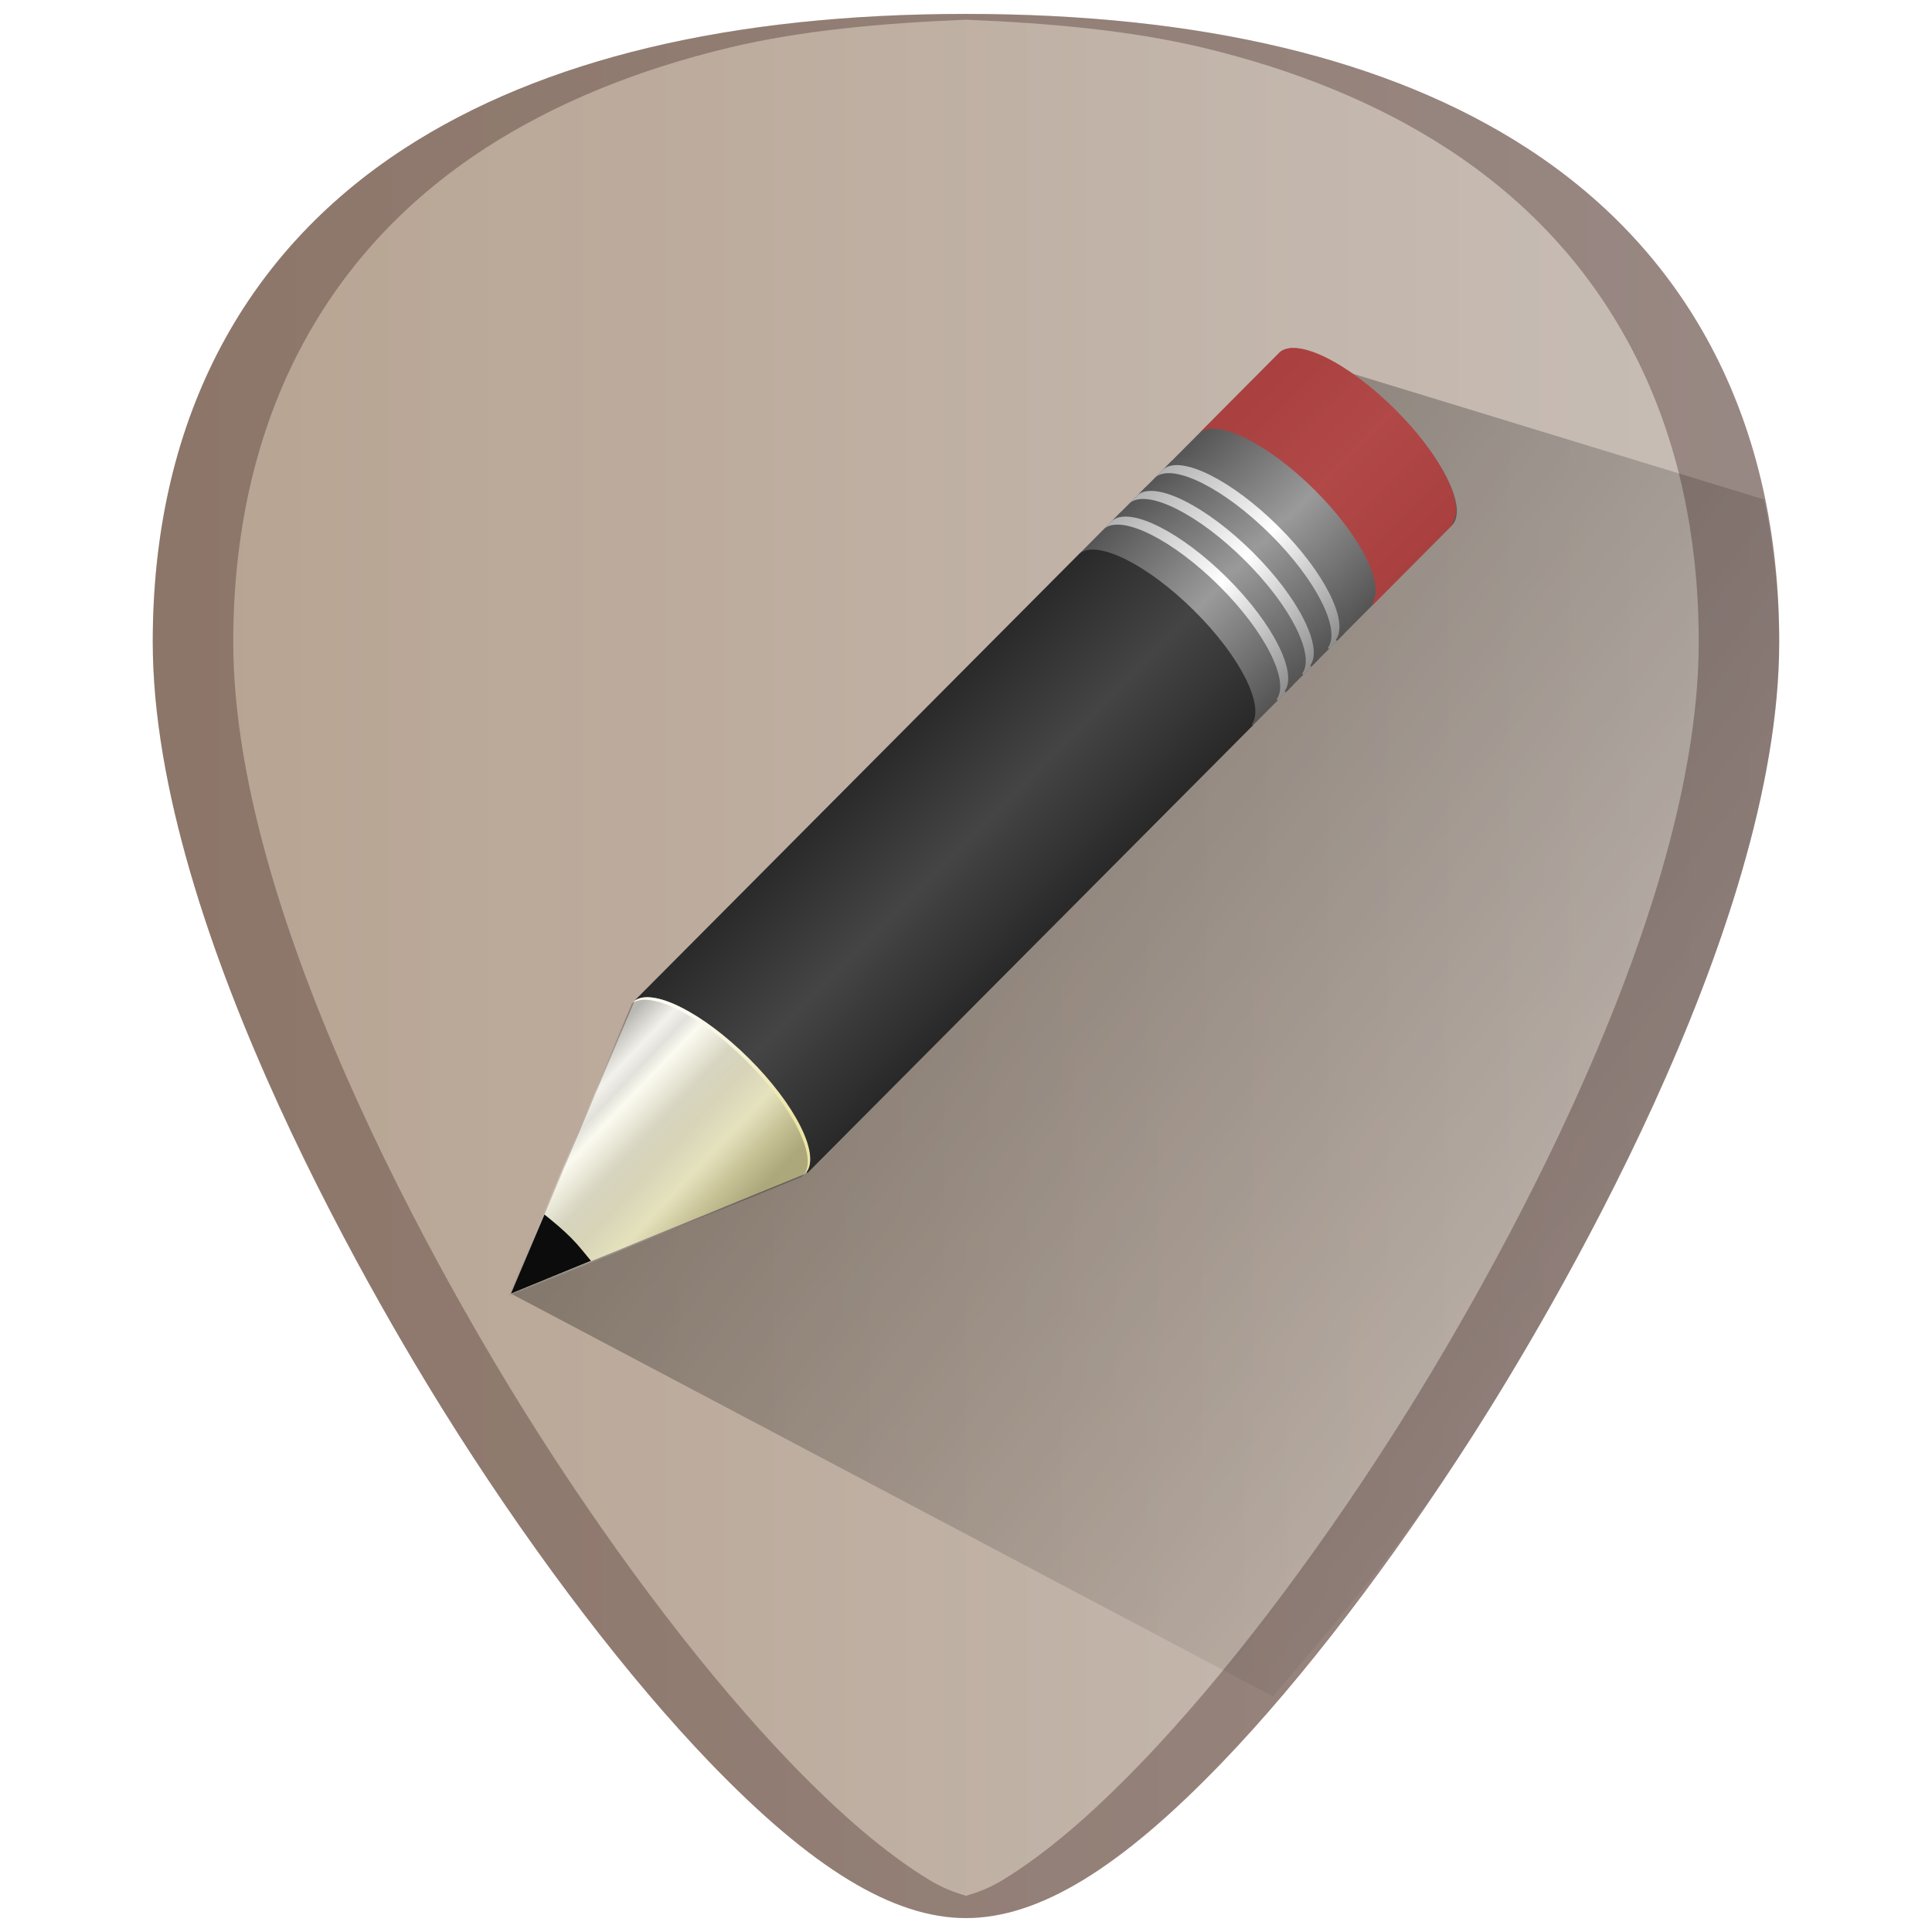
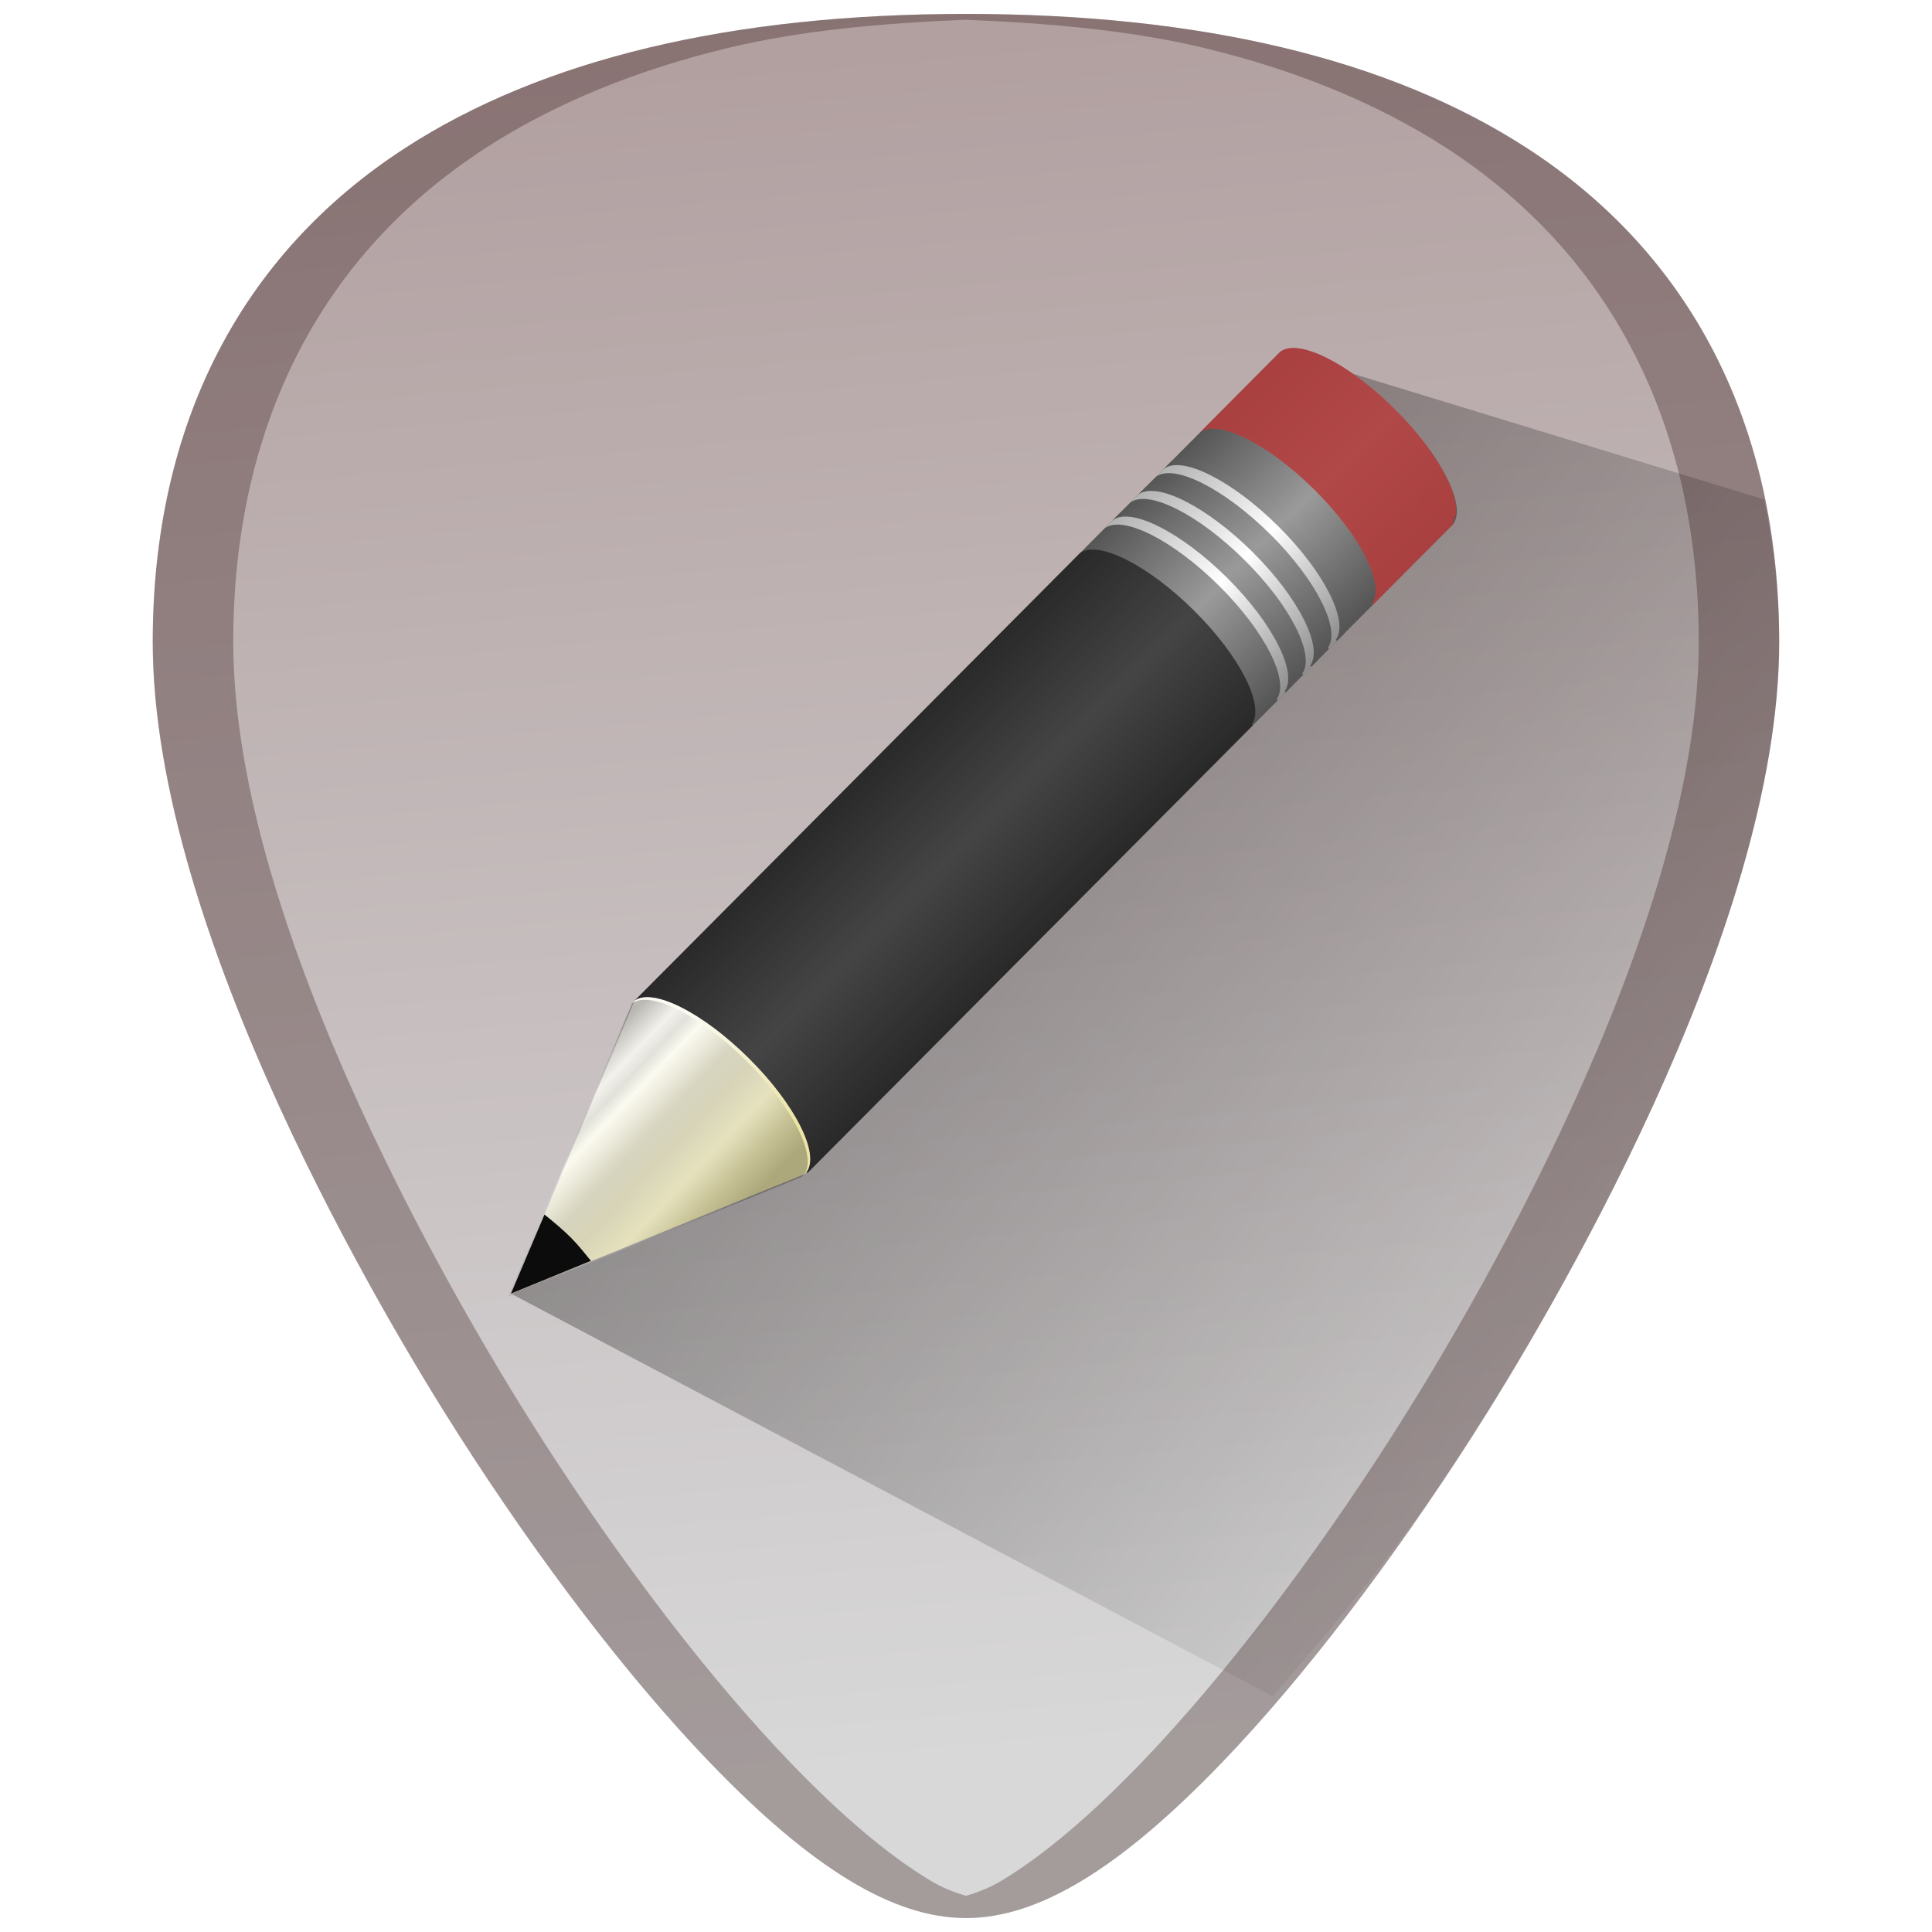
<svg xmlns="http://www.w3.org/2000/svg" xmlns:xlink="http://www.w3.org/1999/xlink" version="1.1" id="Capa_1" x="0px" y="0px" viewBox="0 0 48 48" xml:space="preserve" width="48" height="48">
  <defs id="defs39">
-     <linearGradient id="linearGradient896">
-       <stop style="stop-color:#b7a391;stop-opacity:1" offset="0" id="stop892" />
-       <stop style="stop-color:#c8beb7;stop-opacity:1" offset="1" id="stop894" />
-     </linearGradient>
    <linearGradient id="linearGradient1043">
      <stop style="stop-color:#000000;stop-opacity:1;" offset="0" id="stop1039" />
      <stop style="stop-color:#000000;stop-opacity:0;" offset="1" id="stop1041" />
    </linearGradient>
    <linearGradient id="linearGradient2670" x1="9" x2="9" y1="29.057" y2="26.03" gradientTransform="matrix(0.63801,-0.64114,0.85963,0.85535,-12.83152,10.56749)" gradientUnits="userSpaceOnUse">
      <stop id="stop2607" style="stop-color:#ece5a5" offset="0" />
      <stop id="stop2609" style="stop-color:#fcfbf2" offset="1" />
    </linearGradient>
    <linearGradient id="linearGradient2676" x1="30.038" x2="30.038" y1="24.99" y2="30" gradientTransform="matrix(0.63801,-0.64114,0.85963,0.85535,-11.49902,9.228485)" gradientUnits="userSpaceOnUse">
      <stop id="stop2599" style="stop-color:#b1b1b1" offset="0" />
      <stop id="stop2601" style="stop-color:#fff" offset=".5" />
      <stop id="stop2603" style="stop-color:#8f8f8f" offset="1" />
    </linearGradient>
    <linearGradient id="linearGradient2679" x1="30.038" x2="30.038" y1="24.99" y2="30" gradientTransform="matrix(0.63801,-0.64114,0.85963,0.85535,-11.31632,9.044486)" gradientUnits="userSpaceOnUse">
      <stop id="stop2591" style="stop-color:#565656" offset="0" />
      <stop id="stop2593" style="stop-color:#9a9a9a" offset=".5" />
      <stop id="stop2595" style="stop-color:#545454" offset="1" />
    </linearGradient>
    <linearGradient id="linearGradient2682" x1="30.038" x2="30.038" y1="24.99" y2="30" gradientTransform="matrix(0.63801,-0.64114,0.85963,0.85535,-12.13702,9.869485)" gradientUnits="userSpaceOnUse">
      <stop id="stop2583" style="stop-color:#b1b1b1" offset="0" />
      <stop id="stop2585" style="stop-color:#fff" offset=".5" />
      <stop id="stop2587" style="stop-color:#8f8f8f" offset="1" />
    </linearGradient>
    <linearGradient id="linearGradient2685" x1="30.038" x2="30.038" y1="24.99" y2="30" gradientTransform="matrix(0.63801,-0.64114,0.85963,0.85535,-11.95432,9.685486)" gradientUnits="userSpaceOnUse">
      <stop id="stop2575" style="stop-color:#565656" offset="0" />
      <stop id="stop2577" style="stop-color:#9a9a9a" offset=".5" />
      <stop id="stop2579" style="stop-color:#545454" offset="1" />
    </linearGradient>
    <linearGradient id="linearGradient2688" x1="30.038" x2="30.038" y1="24.99" y2="30" gradientTransform="matrix(0.63801,-0.64114,0.85963,0.85535,-12.77192,10.50749)" gradientUnits="userSpaceOnUse">
      <stop id="stop2567" style="stop-color:#b1b1b1" offset="0" />
      <stop id="stop2569" style="stop-color:#fff" offset=".5" />
      <stop id="stop2571" style="stop-color:#8f8f8f" offset="1" />
    </linearGradient>
    <linearGradient id="linearGradient2691" x1="30.038" x2="30.038" y1="24.99" y2="30" gradientTransform="matrix(0.63801,-0.64114,0.85963,0.85535,-12.58922,10.32349)" gradientUnits="userSpaceOnUse">
      <stop id="stop2559" style="stop-color:#565656" offset="0" />
      <stop id="stop2561" style="stop-color:#9a9a9a" offset=".5" />
      <stop id="stop2563" style="stop-color:#545454" offset="1" />
    </linearGradient>
    <linearGradient id="linearGradient2697" x1="23.576" x2="23.576" y1="25.357" y2="31.211" gradientTransform="matrix(0.65657,-0.65979,0.73452,0.73087,-8.394984,13.04066)" gradientUnits="userSpaceOnUse">
      <stop id="stop2541" style="stop-color:#181818" offset="0" />
      <stop id="stop2543" style="stop-color:#dbdbdb" offset=".135" />
      <stop id="stop2545" style="stop-color:#a4a4a4" offset=".202" />
      <stop id="stop2547" style="stop-color:#fff" offset=".27" />
      <stop id="stop2549" style="stop-color:#8d8d8d" offset=".447" />
      <stop id="stop2551" style="stop-color:#959595" offset=".571" />
      <stop id="stop2553" style="stop-color:#cecece" offset=".72" />
      <stop id="stop2555" style="stop-color:#181818" offset="1" />
    </linearGradient>
-     <linearGradient id="linearGradient2670-5" x1="9" x2="9" y1="29.057" y2="26.03" gradientTransform="matrix(0.63801,-0.64114,0.85963,0.85535,-11.10534,9.970712)" gradientUnits="userSpaceOnUse" xlink:href="#linearGradient2697">
-       <stop id="stop2607-3" style="stop-color:#2b261c;stop-opacity:1" offset="0" />
-       <stop id="stop2609-5" style="stop-color:#fcfbf2" offset="1" />
+     <linearGradient id="linearGradient2670-5" x1="9" x2="9" y1="29.057" y2="26.03" gradientTransform="matrix(0.63801,-0.64114,0.85963,0.85535,-11.10534,9.970712)" gradientUnits="userSpaceOnUse" spreadMethod="pad">
+       <stop id="stop2607-3" style="stop-color:#916f6f;stop-opacity:1" offset="0" />
+       <stop id="stop2609-5" style="stop-color:#d8d8d9;stop-opacity:1" offset="1" />
    </linearGradient>
    <linearGradient xlink:href="#linearGradient2697" id="linearGradient1015" x1="15.919" y1="26.135" x2="19.792" y2="29.828" gradientUnits="userSpaceOnUse" gradientTransform="translate(-1.788235,0.6588235)" />
    <linearGradient xlink:href="#linearGradient2685" id="linearGradient1017" gradientUnits="userSpaceOnUse" gradientTransform="matrix(0.65657,-0.65979,0.73452,0.73087,-10.18322,13.69949)" x1="23.576" y1="25.357" x2="23.576" y2="31.211" />
    <linearGradient xlink:href="#linearGradient1043" id="linearGradient1045" x1="12.507" y1="9.064" x2="44.203" y2="33.817" gradientUnits="userSpaceOnUse" />
    <linearGradient xlink:href="#linearGradient2685" id="linearGradient1098" gradientUnits="userSpaceOnUse" x1="29.82" y1="8.725" x2="36.173" y2="15.031" />
-     <linearGradient xlink:href="#linearGradient896" id="linearGradient898" x1="3.796" y1="24" x2="44.204" y2="24" gradientUnits="userSpaceOnUse" />
+     <linearGradient xlink:href="#linearGradient2670-5" id="linearGradient898" x1="51.796" y1="-13.835" x2="13.145" y2="47.812" gradientUnits="userSpaceOnUse" />
+     <linearGradient xlink:href="#linearGradient2685" id="linearGradient894" gradientUnits="userSpaceOnUse" gradientTransform="matrix(0.63801,-0.64114,0.85963,0.85535,-11.95432,9.685486)" x1="30.038" y1="24.99" x2="30.038" y2="30" />
  </defs>
  <g id="g6" transform="translate(0,-464)">
</g>
  <g id="g8" transform="translate(0,-464)">
</g>
  <g id="g10" transform="translate(0,-464)">
</g>
  <g id="g12" transform="translate(0,-464)">
</g>
  <g id="g14" transform="translate(0,-464)">
</g>
  <g id="g16" transform="translate(0,-464)">
</g>
  <g id="g18" transform="translate(0,-464)">
</g>
  <g id="g20" transform="translate(0,-464)">
</g>
  <g id="g22" transform="translate(0,-464)">
</g>
  <g id="g24" transform="translate(0,-464)">
</g>
  <g id="g26" transform="translate(0,-464)">
</g>
  <g id="g28" transform="translate(0,-464)">
</g>
  <g id="g30" transform="translate(0,-464)">
</g>
  <g id="g32" transform="translate(0,-464)">
</g>
  <g id="g34" transform="translate(0,-464)">
</g>
-   <g id="g927">
-     <path id="path833" d="m 24.001,0.346 c -5.833,0 -10.522,1.12 -13.936,3.332 -4.101,2.657 -6.27,6.902 -6.27,12.271 0,7.227 5.806,16.885 7.586,19.674 2.032,3.183 4.25,6.08 6.246,8.156 2.542,2.644 4.568,3.875 6.373,3.875 1.805,0 3.829,-1.231 6.371,-3.875 1.996,-2.076 4.214,-4.973 6.246,-8.156 1.78,-2.788 7.586,-12.447 7.586,-19.674 9e-5,-5.37 -2.166,-9.614 -6.268,-12.271 C 34.523,1.466 29.834,0.346 24.001,0.346 Z" style="fill:url(#linearGradient898);stroke-width:0.092;fill-opacity:1" />
-     <path id="path1019" d="m 31.623,42.145 c 1.654,-1.906 3.37,-3.976 4.994,-6.521 0.89,-1.394 2.787,-4.505 4.461,-8.172 0.837,-1.833 1.619,-3.806 2.191,-5.771 0.572,-1.965 0.934,-3.924 0.934,-5.73 3e-5,-1.248 -0.142,-2.42 -0.373,-3.541 L 31.814,8.736 12.695,32.139 Z" style="fill:url(#linearGradient1045);fill-opacity:1;stroke:none;stroke-width:1px;stroke-linecap:butt;stroke-linejoin:miter;stroke-opacity:1;opacity:0.46" />
+   <g id="g930">
+     <path id="path833" d="m 24.001,0.346 c -5.833,0 -10.522,1.12 -13.936,3.332 -4.101,2.657 -6.27,6.902 -6.27,12.271 0,7.227 5.806,16.885 7.586,19.674 2.032,3.183 4.25,6.08 6.246,8.156 2.542,2.644 4.568,3.875 6.373,3.875 1.805,0 3.829,-1.231 6.371,-3.875 1.996,-2.076 4.214,-4.973 6.246,-8.156 1.78,-2.788 7.586,-12.447 7.586,-19.674 9e-5,-5.37 -2.166,-9.614 -6.268,-12.271 C 34.523,1.466 29.834,0.346 24.001,0.346 Z" style="fill:url(#linearGradient898);fill-opacity:1;stroke-width:0.092" />
+     <path id="path1019" d="m 31.623,42.145 c 1.654,-1.906 3.37,-3.976 4.994,-6.521 0.89,-1.394 2.787,-4.505 4.461,-8.172 0.837,-1.833 1.619,-3.806 2.191,-5.771 0.572,-1.965 0.934,-3.924 0.934,-5.73 3e-5,-1.248 -0.142,-2.42 -0.373,-3.541 L 31.814,8.736 12.695,32.139 Z" style="opacity:0.46;fill:url(#linearGradient1045);fill-opacity:1;stroke:none;stroke-width:1px;stroke-linecap:butt;stroke-linejoin:miter;stroke-opacity:1" />
    <g id="g908">
-       <path id="rect2383" d="m 15.764,24.864 c 0.446,-0.335 1.697,0.293 2.847,1.437 1.147,1.141 1.751,2.363 1.424,2.813 -0.001,0.002 0.028,0.025 0.027,0.027 l 16.01,-16.089 c 0.406,-0.408 -0.225,-1.699 -1.411,-2.88 -1.186,-1.18 -2.48,-1.806 -2.887,-1.397 l -16.01,16.089 z" style="fill:url(#linearGradient1017);stroke:none;stroke-width:0.5;stroke-linejoin:round;fill-opacity:1.0" />
+       <path id="rect2383" d="m 15.764,24.864 c 0.446,-0.335 1.697,0.293 2.847,1.437 1.147,1.141 1.751,2.363 1.424,2.813 -0.001,0.002 0.028,0.025 0.027,0.027 l 16.01,-16.089 c 0.406,-0.408 -0.225,-1.699 -1.411,-2.88 -1.186,-1.18 -2.48,-1.806 -2.887,-1.397 l -16.01,16.089 z" style="fill:url(#linearGradient1017);fill-opacity:1;stroke:none;stroke-width:0.5;stroke-linejoin:round" />
      <path id="rect3175" d="m 29.82,10.739 c 0.446,-0.335 1.697,0.293 2.847,1.437 1.147,1.141 1.751,2.363 1.424,2.813 -0.001,0.002 0.028,0.025 0.027,0.027 l 1.954,-1.964 0.04,-0.04 c 0.001,-0.002 -0.028,-0.025 -0.027,-0.027 0.327,-0.45 -0.277,-1.672 -1.424,-2.813 -1.15,-1.144 -2.401,-1.772 -2.847,-1.437 l -0.04,0.04 -1.954,1.964 h 3e-6 z" style="opacity:0.8;fill:#ff2a2a;stroke:none;stroke-width:0.5;stroke-linejoin:round" />
      <path id="path3208" d="m 15.764,24.864 c 0.446,-0.335 1.697,0.293 2.847,1.437 1.147,1.141 1.751,2.363 1.424,2.813 -0.001,0.002 0.028,0.025 0.027,0.027 l 11.026,-11.08 0.04,-0.04 c 0.001,-0.002 -0.028,-0.025 -0.027,-0.027 0.327,-0.45 -0.277,-1.672 -1.424,-2.813 -1.15,-1.144 -2.401,-1.772 -2.847,-1.437 l -0.04,0.04 -11.026,11.08 h -5e-6 z" style="opacity:0.6;fill:#0c0c0c;stroke:none" />
      <path id="path3233" d="m 27.63,12.94 c 0.446,-0.335 1.697,0.293 2.847,1.437 1.147,1.141 1.751,2.363 1.424,2.813 -0.001,0.002 0.028,0.025 0.027,0.027 l 0.199,-0.2 c 0.001,-0.002 -0.028,-0.025 -0.027,-0.027 0.327,-0.45 -0.277,-1.672 -1.424,-2.813 -1.15,-1.144 -2.401,-1.772 -2.847,-1.437 z" style="fill:url(#linearGradient2691)" />
      <path id="path3216" d="m 27.447,13.124 c 0.446,-0.335 1.697,0.293 2.847,1.437 1.147,1.141 1.751,2.363 1.424,2.813 -0.001,0.002 0.028,0.025 0.027,0.027 l 0.199,-0.2 c 0.001,-0.002 -0.028,-0.025 -0.027,-0.027 0.327,-0.45 -0.277,-1.672 -1.424,-2.813 -1.15,-1.144 -2.401,-1.772 -2.847,-1.437 z" style="fill:url(#linearGradient2688)" />
-       <path id="path3248" d="m 28.265,12.302 c 0.446,-0.335 1.697,0.293 2.847,1.437 1.147,1.141 1.751,2.363 1.424,2.813 -0.001,0.002 0.028,0.025 0.027,0.027 l 0.199,-0.2 c 0.001,-0.002 -0.028,-0.025 -0.027,-0.027 0.327,-0.45 -0.277,-1.672 -1.424,-2.813 -1.15,-1.144 -2.401,-1.772 -2.847,-1.437 z" style="fill:url(#linearGradient2685)" />
+       <path id="path3248" d="m 28.265,12.302 c 0.446,-0.335 1.697,0.293 2.847,1.437 1.147,1.141 1.751,2.363 1.424,2.813 -0.001,0.002 0.028,0.025 0.027,0.027 l 0.199,-0.2 c 0.001,-0.002 -0.028,-0.025 -0.027,-0.027 0.327,-0.45 -0.277,-1.672 -1.424,-2.813 -1.15,-1.144 -2.401,-1.772 -2.847,-1.437 z" style="fill:url(#linearGradient894)" />
      <path id="path3250" d="m 28.082,12.486 c 0.446,-0.335 1.697,0.293 2.847,1.437 1.147,1.141 1.751,2.363 1.424,2.813 -0.001,0.002 0.028,0.025 0.027,0.027 l 0.199,-0.2 c 0.001,-0.002 -0.028,-0.025 -0.027,-0.027 0.327,-0.45 -0.277,-1.672 -1.424,-2.813 -1.15,-1.144 -2.401,-1.772 -2.847,-1.437 z" style="fill:url(#linearGradient2682)" />
      <path id="path3256" d="m 28.903,11.661 c 0.446,-0.335 1.697,0.293 2.847,1.437 1.147,1.141 1.751,2.363 1.424,2.813 -0.001,0.002 0.028,0.025 0.027,0.027 l 0.199,-0.2 c 0.001,-0.002 -0.028,-0.025 -0.027,-0.027 0.327,-0.45 -0.277,-1.672 -1.424,-2.813 -1.15,-1.144 -2.401,-1.772 -2.847,-1.437 z" style="fill:url(#linearGradient2679)" />
      <path id="path3258" d="m 28.72,11.845 c 0.446,-0.335 1.697,0.293 2.847,1.437 1.147,1.141 1.751,2.363 1.424,2.813 -0.001,0.002 0.028,0.025 0.027,0.027 l 0.199,-0.2 c 0.001,-0.002 -0.028,-0.025 -0.027,-0.027 0.327,-0.45 -0.277,-1.672 -1.424,-2.813 -1.15,-1.144 -2.401,-1.772 -2.847,-1.437 l -0.199,0.2 z" style="fill:url(#linearGradient2676)" />
      <path id="path3270" d="m 12.696,32.146 7.284,-2.971 0.062,-0.062 c 0.327,-0.45 -0.285,-1.672 -1.432,-2.813 -1.15,-1.144 -2.4,-1.768 -2.845,-1.434 l -3.068,7.279 h -5e-6 z" style="fill:url(#linearGradient2670);fill-rule:evenodd;stroke:none;stroke-width:0.5" />
      <path id="path3270-6" d="m 12.634,32.209 7.284,-2.971 0.062,-0.062 c 0.327,-0.45 -0.285,-1.672 -1.432,-2.813 -1.15,-1.144 -2.4,-1.768 -2.845,-1.434 l -3.068,7.279 h -5e-6 z" style="opacity:0.3;fill:url(#linearGradient1015);fill-opacity:1;fill-rule:evenodd;stroke:none;stroke-width:0.5" />
      <path id="path3281" d="m 13.527,30.175 -0.832,1.964 1.987,-0.814 c -0.159,-0.191 -0.306,-0.384 -0.497,-0.575 -0.22,-0.219 -0.437,-0.397 -0.658,-0.575 z" style="fill:#0c0c0c;fill-rule:evenodd;stroke:none;stroke-width:0.5" />
-       <path id="rect3175-9" d="m 29.82,10.739 c 0.446,-0.335 1.697,0.293 2.847,1.437 1.147,1.141 1.751,2.363 1.424,2.813 -0.001,0.002 0.028,0.025 0.027,0.027 l 1.954,-1.964 0.04,-0.04 c 0.001,-0.002 -0.028,-0.025 -0.027,-0.027 0.327,-0.45 -0.277,-1.672 -1.424,-2.813 -1.15,-1.144 -2.401,-1.772 -2.847,-1.437 l -0.04,0.04 -1.954,1.964 h 3e-6 z" style="opacity:0.38;fill:url(#linearGradient1098);stroke:none;stroke-width:0.5;stroke-linejoin:round;fill-opacity:1" />
+       <path id="rect3175-9" d="m 29.82,10.739 c 0.446,-0.335 1.697,0.293 2.847,1.437 1.147,1.141 1.751,2.363 1.424,2.813 -0.001,0.002 0.028,0.025 0.027,0.027 l 1.954,-1.964 0.04,-0.04 c 0.001,-0.002 -0.028,-0.025 -0.027,-0.027 0.327,-0.45 -0.277,-1.672 -1.424,-2.813 -1.15,-1.144 -2.401,-1.772 -2.847,-1.437 l -0.04,0.04 -1.954,1.964 h 3e-6 z" style="opacity:0.38;fill:url(#linearGradient1098);fill-opacity:1;stroke:none;stroke-width:0.5;stroke-linejoin:round" />
    </g>
-     <path id="path833-1" d="M 24 0.346 C 18.167 0.346 13.478 1.466 10.064 3.678 C 5.963 6.335 3.795 10.579 3.795 15.949 C 3.795 23.176 9.601 32.835 11.381 35.623 C 13.413 38.806 15.631 41.703 17.627 43.779 C 20.169 46.424 22.195 47.654 24 47.654 C 25.805 47.654 27.829 46.424 30.371 43.779 C 32.367 41.703 34.585 38.806 36.617 35.623 C 38.397 32.835 44.205 23.176 44.205 15.949 C 44.205 10.579 42.037 6.335 37.936 3.678 C 34.522 1.466 29.833 0.346 24 0.346 z M 24 0.49 C 26.113 0.575 28.121 0.762 29.877 1.182 C 31.041 1.46 32.128 1.809 33.139 2.225 C 34.149 2.641 35.082 3.125 35.936 3.678 C 36.961 4.342 37.867 5.105 38.646 5.961 C 39.426 6.816 40.08 7.765 40.607 8.797 C 41.135 9.829 41.534 10.946 41.801 12.141 C 42.068 13.335 42.205 14.607 42.205 15.949 C 42.205 17.756 41.842 19.714 41.27 21.68 C 40.697 23.645 39.915 25.618 39.078 27.451 C 37.404 31.118 35.507 34.229 34.617 35.623 C 32.585 38.806 30.367 41.703 28.371 43.779 C 27.1 45.101 25.96 46.071 24.91 46.709 C 24.591 46.903 24.292 47.016 24 47.1 C 23.709 47.016 23.41 46.903 23.092 46.709 C 22.042 46.071 20.898 45.101 19.627 43.779 C 17.631 41.703 15.413 38.806 13.381 35.623 C 12.491 34.229 10.596 31.118 8.922 27.451 C 8.085 25.618 7.303 23.645 6.73 21.68 C 6.158 19.714 5.795 17.756 5.795 15.949 C 5.795 14.607 5.932 13.335 6.199 12.141 C 6.467 10.946 6.865 9.829 7.393 8.797 C 7.92 7.765 8.575 6.816 9.355 5.961 C 10.135 5.105 11.039 4.342 12.064 3.678 C 12.918 3.125 13.853 2.641 14.863 2.225 C 15.874 1.809 16.961 1.46 18.125 1.182 C 19.881 0.762 21.888 0.575 24 0.49 z " style="fill:#280b0b;stroke-width:0.092;opacity:0.3" />
+     <path id="path833-1" d="m 24,0.346 c -5.833,0 -10.522,1.12 -13.936,3.332 -4.101,2.657 -6.27,6.902 -6.27,12.271 0,7.227 5.806,16.885 7.586,19.674 2.032,3.183 4.25,6.08 6.246,8.156 2.542,2.644 4.568,3.875 6.373,3.875 1.805,0 3.829,-1.231 6.371,-3.875 1.996,-2.076 4.214,-4.973 6.246,-8.156 1.78,-2.788 7.588,-12.447 7.588,-19.674 9e-5,-5.37 -2.168,-9.614 -6.27,-12.271 C 34.522,1.466 29.833,0.346 24,0.346 Z m 0,0.145 c 2.113,0.085 4.121,0.272 5.877,0.691 1.164,0.278 2.251,0.627 3.262,1.043 1.011,0.416 1.944,0.9 2.797,1.453 1.025,0.664 1.931,1.428 2.711,2.283 0.78,0.856 1.434,1.804 1.961,2.836 0.527,1.032 0.926,2.149 1.193,3.344 0.267,1.195 0.404,2.466 0.404,3.809 0,1.807 -0.363,3.765 -0.936,5.73 -0.572,1.965 -1.354,3.938 -2.191,5.771 -1.674,3.667 -3.571,6.778 -4.461,8.172 -2.032,3.183 -4.25,6.08 -6.246,8.156 -1.271,1.322 -2.412,2.291 -3.461,2.93 C 24.591,46.903 24.292,47.016 24,47.1 23.709,47.016 23.41,46.903 23.092,46.709 22.042,46.071 20.898,45.101 19.627,43.779 17.631,41.703 15.413,38.806 13.381,35.623 12.491,34.229 10.596,31.118 8.922,27.451 8.085,25.618 7.303,23.645 6.73,21.68 6.158,19.714 5.795,17.756 5.795,15.949 c 0,-1.342 0.137,-2.614 0.404,-3.809 C 6.467,10.946 6.865,9.829 7.393,8.797 7.92,7.765 8.575,6.816 9.355,5.961 10.135,5.105 11.039,4.342 12.064,3.678 12.918,3.125 13.853,2.641 14.863,2.225 15.874,1.809 16.961,1.46 18.125,1.182 19.881,0.762 21.888,0.575 24,0.49 Z" style="opacity:0.3;fill:#280b0b;stroke-width:0.092" />
  </g>
</svg>
